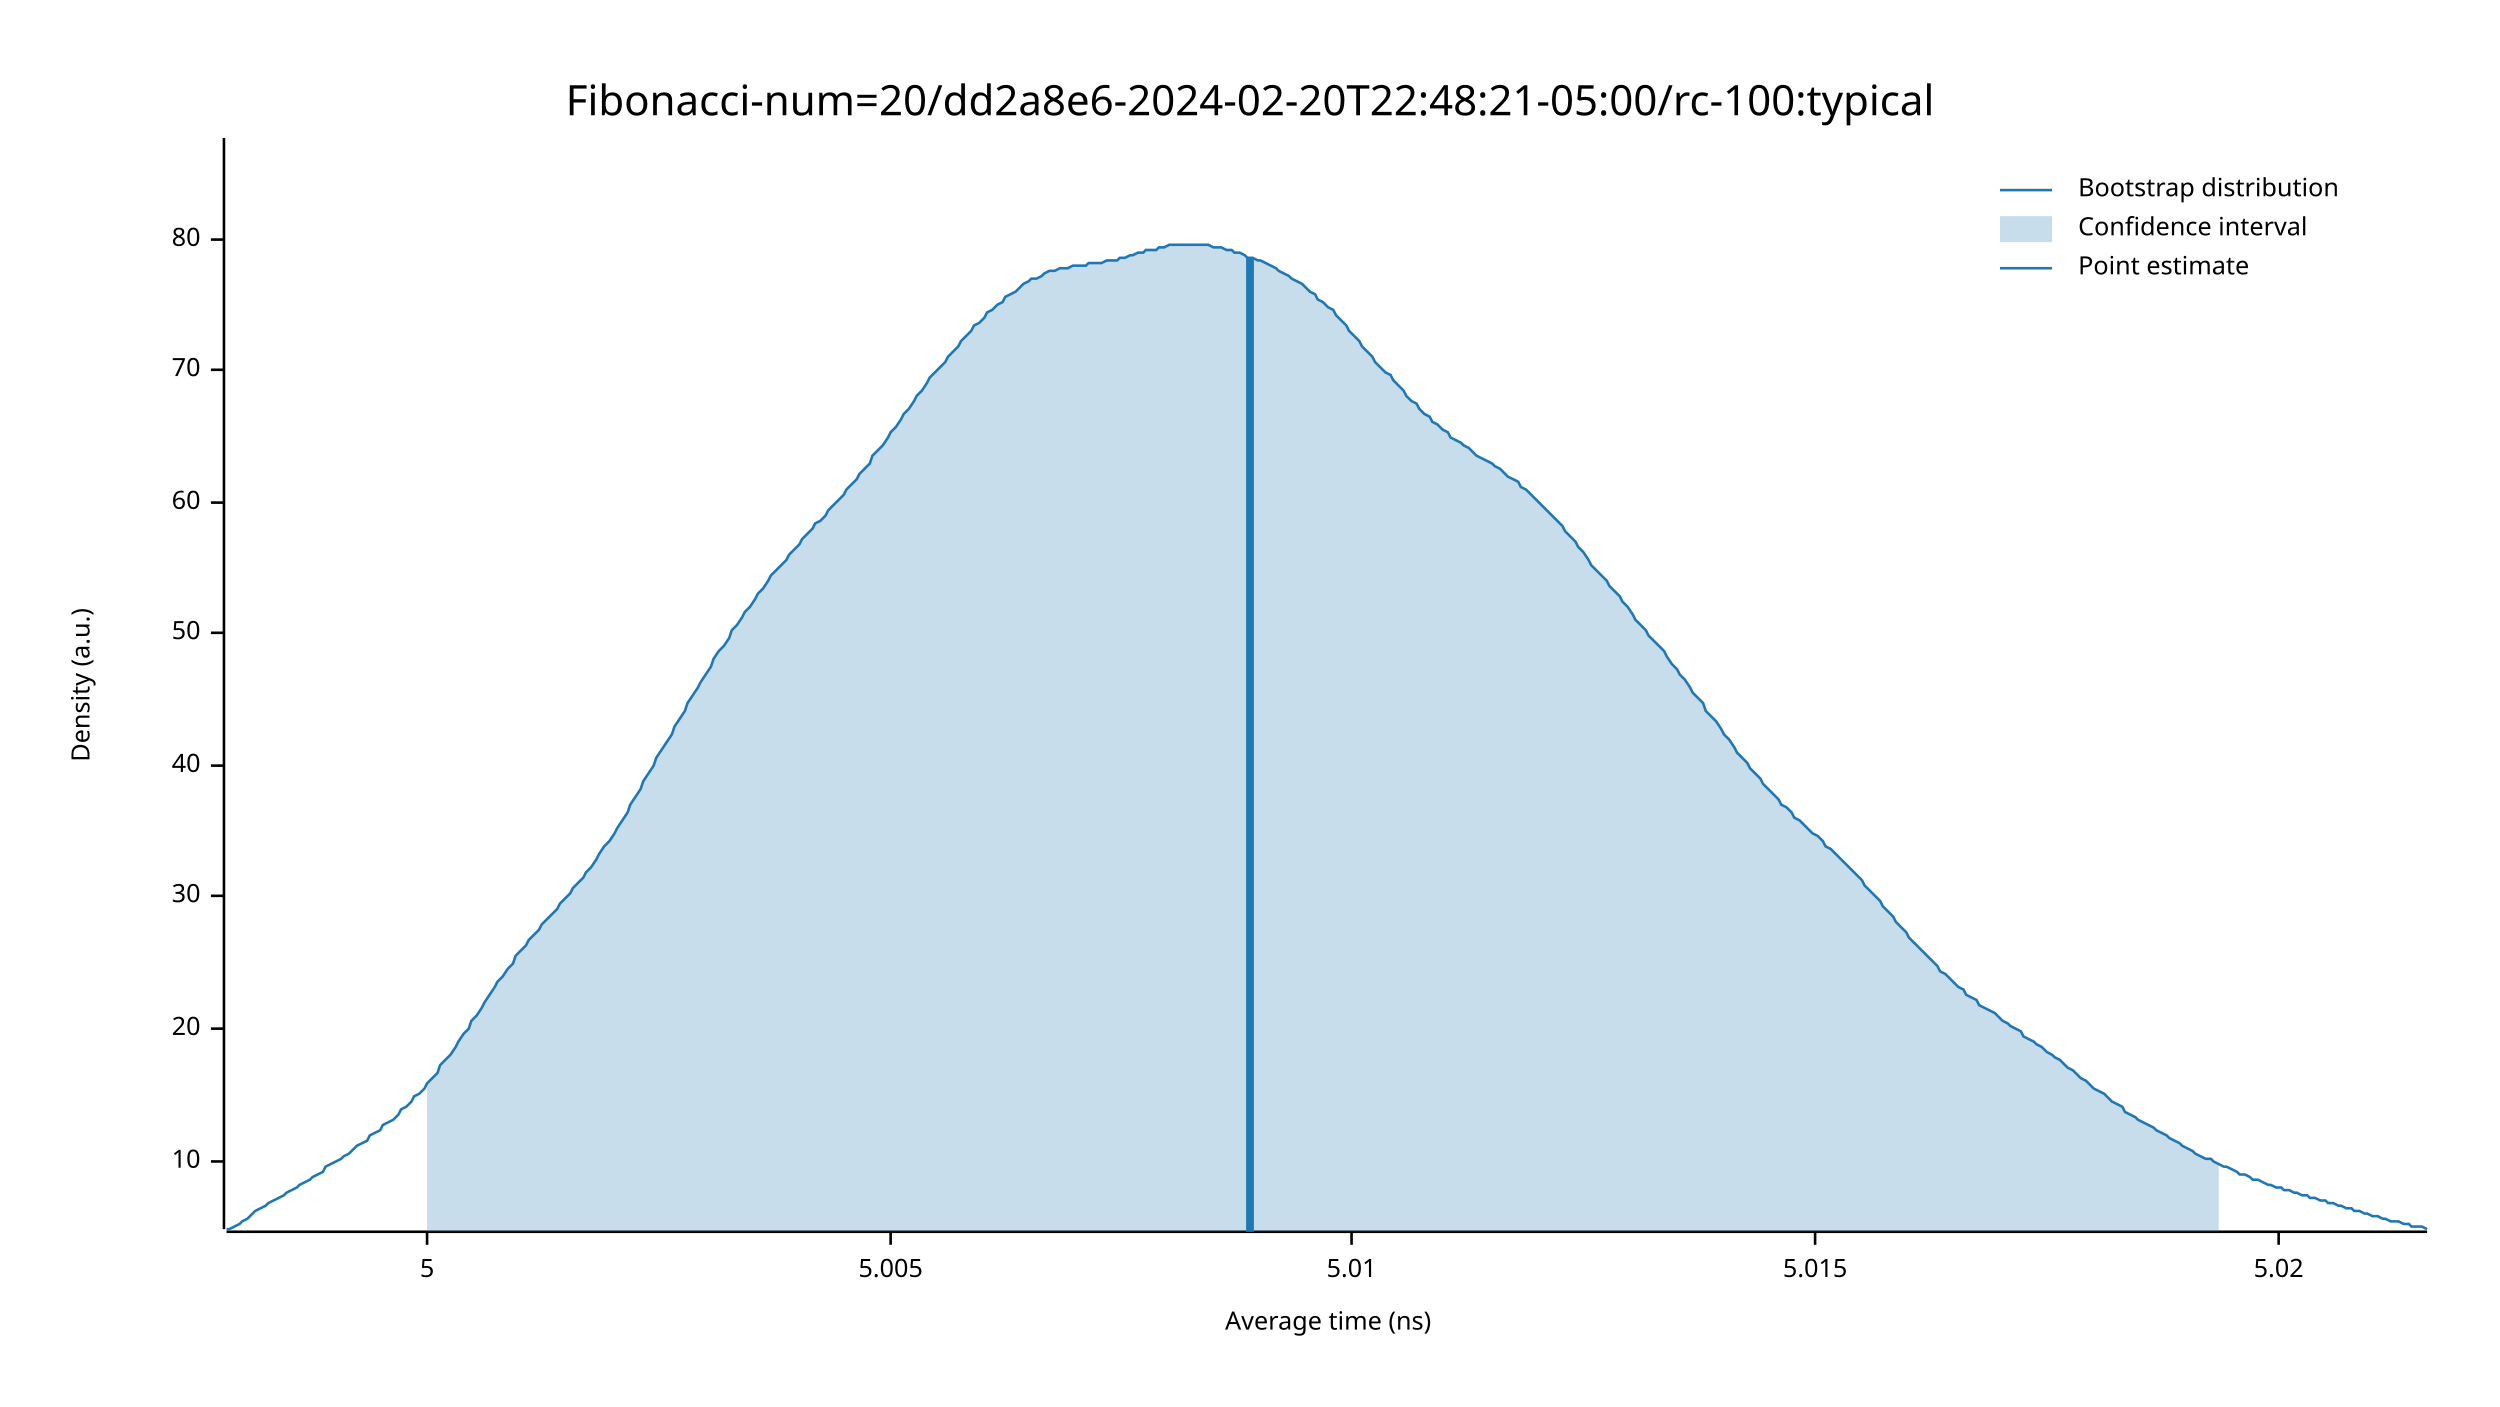
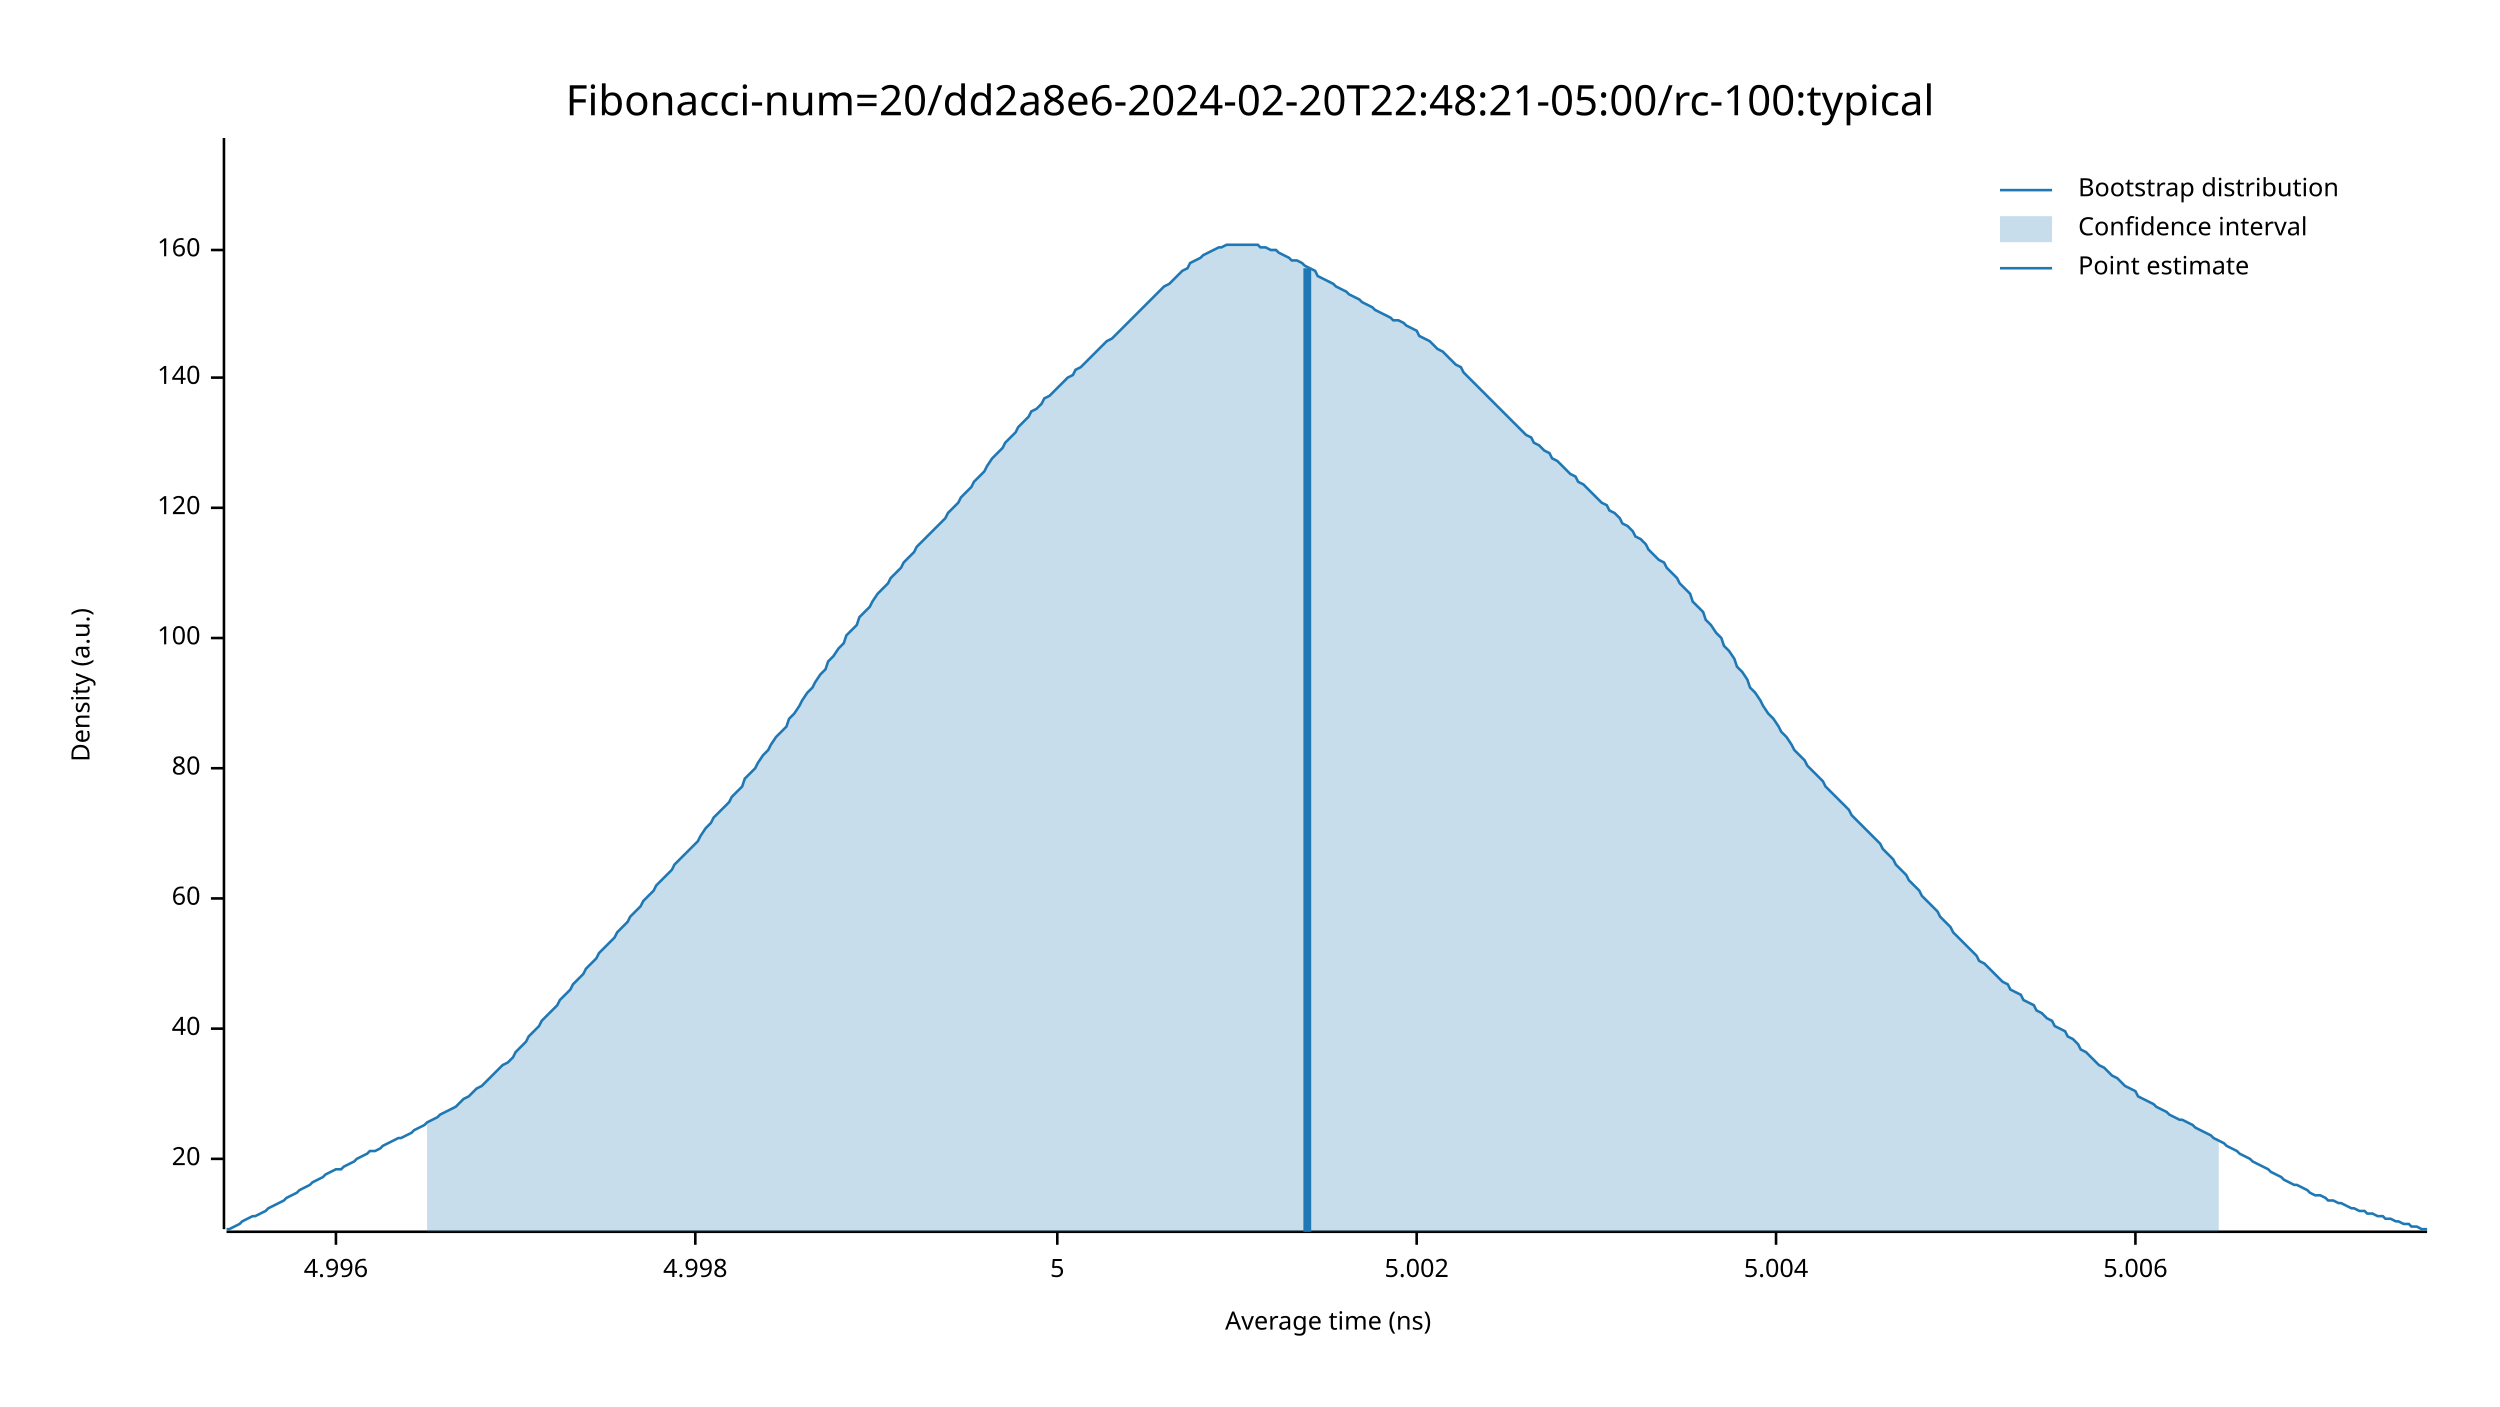
<svg xmlns="http://www.w3.org/2000/svg" width="960" height="540" viewBox="0 0 960 540">
  <text x="480" y="32" dy="0.76em" text-anchor="middle" font-family="sans-serif" font-size="16.129" opacity="1" fill="#000000">
Fibonacci-num=20/dd2a8e6-2024-02-20T22:48:21-05:00/rc-100:typical
</text>
  <text x="27" y="263" dy="0.76em" text-anchor="middle" font-family="sans-serif" font-size="9.677" opacity="1" fill="#000000" transform="rotate(270, 27, 263)">
Density (a.u.)
</text>
  <text x="510" y="513" dy="-0.5ex" text-anchor="middle" font-family="sans-serif" font-size="9.677" opacity="1" fill="#000000">
Average time (ns)
</text>
  <polyline fill="none" opacity="1" stroke="#000000" stroke-width="1" points="86,53 86,472 " />
-   <text x="77" y="446" dy="0.5ex" text-anchor="end" font-family="sans-serif" font-size="9.677" opacity="1" fill="#000000">
- 10
- </text>
-   <polyline fill="none" opacity="1" stroke="#000000" stroke-width="1" points="81,446 86,446 " />
-   <text x="77" y="395" dy="0.5ex" text-anchor="end" font-family="sans-serif" font-size="9.677" opacity="1" fill="#000000">
+   <text x="77" y="445" dy="0.5ex" text-anchor="end" font-family="sans-serif" font-size="9.677" opacity="1" fill="#000000">
20
</text>
-   <polyline fill="none" opacity="1" stroke="#000000" stroke-width="1" points="81,395 86,395 " />
-   <text x="77" y="344" dy="0.5ex" text-anchor="end" font-family="sans-serif" font-size="9.677" opacity="1" fill="#000000">
- 30
- </text>
-   <polyline fill="none" opacity="1" stroke="#000000" stroke-width="1" points="81,344 86,344 " />
-   <text x="77" y="294" dy="0.5ex" text-anchor="end" font-family="sans-serif" font-size="9.677" opacity="1" fill="#000000">
+   <polyline fill="none" opacity="1" stroke="#000000" stroke-width="1" points="81,445 86,445 " />
+   <text x="77" y="395" dy="0.5ex" text-anchor="end" font-family="sans-serif" font-size="9.677" opacity="1" fill="#000000">
40
</text>
-   <polyline fill="none" opacity="1" stroke="#000000" stroke-width="1" points="81,294 86,294 " />
-   <text x="77" y="243" dy="0.5ex" text-anchor="end" font-family="sans-serif" font-size="9.677" opacity="1" fill="#000000">
- 50
- </text>
-   <polyline fill="none" opacity="1" stroke="#000000" stroke-width="1" points="81,243 86,243 " />
-   <text x="77" y="193" dy="0.5ex" text-anchor="end" font-family="sans-serif" font-size="9.677" opacity="1" fill="#000000">
+   <polyline fill="none" opacity="1" stroke="#000000" stroke-width="1" points="81,395 86,395 " />
+   <text x="77" y="345" dy="0.5ex" text-anchor="end" font-family="sans-serif" font-size="9.677" opacity="1" fill="#000000">
60
</text>
-   <polyline fill="none" opacity="1" stroke="#000000" stroke-width="1" points="81,193 86,193 " />
-   <text x="77" y="142" dy="0.5ex" text-anchor="end" font-family="sans-serif" font-size="9.677" opacity="1" fill="#000000">
- 70
- </text>
-   <polyline fill="none" opacity="1" stroke="#000000" stroke-width="1" points="81,142 86,142 " />
-   <text x="77" y="92" dy="0.5ex" text-anchor="end" font-family="sans-serif" font-size="9.677" opacity="1" fill="#000000">
+   <polyline fill="none" opacity="1" stroke="#000000" stroke-width="1" points="81,345 86,345 " />
+   <text x="77" y="295" dy="0.5ex" text-anchor="end" font-family="sans-serif" font-size="9.677" opacity="1" fill="#000000">
80
</text>
-   <polyline fill="none" opacity="1" stroke="#000000" stroke-width="1" points="81,92 86,92 " />
+   <polyline fill="none" opacity="1" stroke="#000000" stroke-width="1" points="81,295 86,295 " />
+   <text x="77" y="245" dy="0.5ex" text-anchor="end" font-family="sans-serif" font-size="9.677" opacity="1" fill="#000000">
+ 100
+ </text>
+   <polyline fill="none" opacity="1" stroke="#000000" stroke-width="1" points="81,245 86,245 " />
+   <text x="77" y="195" dy="0.5ex" text-anchor="end" font-family="sans-serif" font-size="9.677" opacity="1" fill="#000000">
+ 120
+ </text>
+   <polyline fill="none" opacity="1" stroke="#000000" stroke-width="1" points="81,195 86,195 " />
+   <text x="77" y="145" dy="0.5ex" text-anchor="end" font-family="sans-serif" font-size="9.677" opacity="1" fill="#000000">
+ 140
+ </text>
+   <polyline fill="none" opacity="1" stroke="#000000" stroke-width="1" points="81,145 86,145 " />
+   <text x="77" y="96" dy="0.5ex" text-anchor="end" font-family="sans-serif" font-size="9.677" opacity="1" fill="#000000">
+ 160
+ </text>
+   <polyline fill="none" opacity="1" stroke="#000000" stroke-width="1" points="81,96 86,96 " />
  <polyline fill="none" opacity="1" stroke="#000000" stroke-width="1" points="87,473 932,473 " />
-   <text x="164" y="483" dy="0.76em" text-anchor="middle" font-family="sans-serif" font-size="9.677" opacity="1" fill="#000000">
+   <text x="129" y="483" dy="0.76em" text-anchor="middle" font-family="sans-serif" font-size="9.677" opacity="1" fill="#000000">
+ 4.996
+ </text>
+   <polyline fill="none" opacity="1" stroke="#000000" stroke-width="1" points="129,473 129,478 " />
+   <text x="267" y="483" dy="0.76em" text-anchor="middle" font-family="sans-serif" font-size="9.677" opacity="1" fill="#000000">
+ 4.998
+ </text>
+   <polyline fill="none" opacity="1" stroke="#000000" stroke-width="1" points="267,473 267,478 " />
+   <text x="406" y="483" dy="0.76em" text-anchor="middle" font-family="sans-serif" font-size="9.677" opacity="1" fill="#000000">
5
</text>
-   <polyline fill="none" opacity="1" stroke="#000000" stroke-width="1" points="164,473 164,478 " />
-   <text x="342" y="483" dy="0.76em" text-anchor="middle" font-family="sans-serif" font-size="9.677" opacity="1" fill="#000000">
- 5.005
+   <polyline fill="none" opacity="1" stroke="#000000" stroke-width="1" points="406,473 406,478 " />
+   <text x="544" y="483" dy="0.76em" text-anchor="middle" font-family="sans-serif" font-size="9.677" opacity="1" fill="#000000">
+ 5.002
</text>
-   <polyline fill="none" opacity="1" stroke="#000000" stroke-width="1" points="342,473 342,478 " />
-   <text x="519" y="483" dy="0.76em" text-anchor="middle" font-family="sans-serif" font-size="9.677" opacity="1" fill="#000000">
- 5.01
+   <polyline fill="none" opacity="1" stroke="#000000" stroke-width="1" points="544,473 544,478 " />
+   <text x="682" y="483" dy="0.76em" text-anchor="middle" font-family="sans-serif" font-size="9.677" opacity="1" fill="#000000">
+ 5.004
</text>
-   <polyline fill="none" opacity="1" stroke="#000000" stroke-width="1" points="519,473 519,478 " />
-   <text x="697" y="483" dy="0.76em" text-anchor="middle" font-family="sans-serif" font-size="9.677" opacity="1" fill="#000000">
- 5.015
+   <polyline fill="none" opacity="1" stroke="#000000" stroke-width="1" points="682,473 682,478 " />
+   <text x="820" y="483" dy="0.76em" text-anchor="middle" font-family="sans-serif" font-size="9.677" opacity="1" fill="#000000">
+ 5.006
</text>
-   <polyline fill="none" opacity="1" stroke="#000000" stroke-width="1" points="697,473 697,478 " />
-   <text x="875" y="483" dy="0.76em" text-anchor="middle" font-family="sans-serif" font-size="9.677" opacity="1" fill="#000000">
- 5.02
- </text>
-   <polyline fill="none" opacity="1" stroke="#000000" stroke-width="1" points="875,473 875,478 " />
-   <polyline fill="none" opacity="1" stroke="#1F78B4" stroke-width="1" points="87,472 88,472 90,471 92,470 93,469 95,468 97,466 98,465 100,464 102,463 103,462 105,461 107,460 109,459 110,458 112,457 114,456 115,455 117,454 119,453 120,452 122,451 124,450 125,448 127,447 129,446 131,445 132,444 134,443 136,441 137,440 139,439 141,438 142,436 144,435 146,434 147,432 149,431 151,430 153,428 154,426 156,425 158,423 159,421 161,420 163,418 164,416 166,414 168,412 169,409 171,407 173,405 175,402 176,400 178,397 180,395 181,392 183,390 185,387 186,385 188,382 190,379 191,377 193,375 195,372 197,370 198,367 200,365 202,363 203,361 205,359 207,357 208,355 210,353 212,351 214,349 215,347 217,345 219,343 220,341 222,339 224,337 225,335 227,333 229,330 230,328 232,325 234,323 236,320 237,318 239,315 241,312 242,309 244,306 246,303 247,300 249,297 251,294 252,291 254,288 256,285 258,282 259,279 261,276 263,273 264,270 266,267 268,264 269,262 271,259 273,256 274,253 276,250 278,248 280,245 281,242 283,240 285,237 286,235 288,233 290,230 291,228 293,226 295,223 296,221 298,219 300,217 302,215 303,213 305,211 307,209 308,207 310,205 312,203 313,201 315,200 317,198 318,196 320,194 322,192 324,190 325,188 327,186 329,184 330,182 332,180 334,178 335,175 337,173 339,171 341,168 342,166 344,164 346,161 347,159 349,157 351,154 352,152 354,150 356,147 357,145 359,143 361,141 363,139 364,137 366,135 368,133 369,131 371,129 373,127 374,125 376,124 378,122 379,120 381,119 383,117 385,116 386,114 388,113 390,112 391,111 393,109 395,108 396,107 398,107 400,106 401,105 403,104 405,104 407,103 408,103 410,103 412,102 413,102 415,102 417,102 418,101 420,101 422,101 423,101 425,100 427,100 429,100 430,99 432,99 434,98 435,98 437,97 439,97 440,96 442,96 444,96 445,95 447,95 449,94 451,94 452,94 454,94 456,94 457,94 459,94 461,94 462,94 464,94 466,95 468,95 469,95 471,96 473,96 474,97 476,97 478,98 479,99 481,99 483,100 484,100 486,101 488,102 490,103 491,104 493,105 495,106 496,107 498,108 500,109 501,110 503,112 505,113 506,115 508,116 510,118 512,119 513,121 515,123 517,125 518,127 520,129 522,131 523,133 525,135 527,137 528,139 530,141 532,143 534,144 535,146 537,148 539,150 540,152 542,154 544,155 545,157 547,159 549,160 550,162 552,163 554,165 556,166 557,168 559,169 561,170 562,171 564,172 566,174 567,175 569,176 571,177 573,178 574,179 576,180 578,182 579,183 581,184 583,185 584,187 586,188 588,190 589,191 591,193 593,195 595,197 596,198 598,200 600,202 601,204 603,206 605,208 606,210 608,212 610,215 611,217 613,219 615,221 617,223 618,225 620,227 622,229 623,231 625,233 627,236 628,238 630,240 632,242 633,244 635,246 637,248 639,250 640,252 642,255 644,257 645,259 647,261 649,264 650,266 652,268 654,270 655,273 657,275 659,277 661,280 662,282 664,284 666,287 667,289 669,291 671,293 672,295 674,297 676,299 677,301 679,303 681,305 683,307 684,309 686,310 688,312 689,314 691,315 693,317 694,318 696,320 698,321 700,323 701,325 703,326 705,328 706,329 708,331 710,333 711,334 713,336 715,338 716,340 718,342 720,344 722,346 723,348 725,350 727,352 728,354 730,356 732,358 733,360 735,362 737,364 738,365 740,367 742,369 744,371 745,373 747,374 749,376 750,377 752,379 754,380 755,382 757,383 759,384 760,386 762,387 764,388 766,389 767,390 769,392 771,393 772,394 774,395 776,396 777,398 779,399 781,400 782,401 784,402 786,404 788,405 789,406 791,407 793,409 794,410 796,411 798,413 799,414 801,415 803,417 804,418 806,419 808,420 810,422 811,423 813,424 815,425 816,427 818,428 820,429 821,430 823,431 825,432 827,433 828,434 830,435 832,436 833,437 835,438 837,439 838,440 840,441 842,442 843,443 845,444 847,445 849,445 850,446 852,447 854,448 855,448 857,449 859,450 860,451 862,451 864,452 865,453 867,453 869,454 871,455 872,455 874,456 876,456 877,457 879,457 881,458 882,458 884,459 886,459 887,460 889,460 891,461 893,461 894,462 896,462 898,463 899,463 901,464 903,464 904,465 906,465 908,466 909,466 911,467 913,467 915,468 916,468 918,469 920,469 921,469 923,470 925,470 926,471 928,471 930,471 932,472 " />
-   <polygon opacity="0.25" fill="#1F78B4" points="164,416 166,414 168,412 169,409 171,407 173,405 175,402 176,400 178,397 180,395 181,392 183,390 185,387 186,385 188,382 190,379 191,377 193,375 195,372 197,370 198,367 200,365 202,363 203,361 205,359 207,357 208,355 210,353 212,351 214,349 215,347 217,345 219,343 220,341 222,339 224,337 225,335 227,333 229,330 230,328 232,325 234,323 236,320 237,318 239,315 241,312 242,309 244,306 246,303 247,300 249,297 251,294 252,291 254,288 256,285 258,282 259,279 261,276 263,273 264,270 266,267 268,264 269,262 271,259 273,256 274,253 276,250 278,248 280,245 281,242 283,240 285,237 286,235 288,233 290,230 291,228 293,226 295,223 296,221 298,219 300,217 302,215 303,213 305,211 307,209 308,207 310,205 312,203 313,201 315,200 317,198 318,196 320,194 322,192 324,190 325,188 327,186 329,184 330,182 332,180 334,178 335,175 337,173 339,171 341,168 342,166 344,164 346,161 347,159 349,157 351,154 352,152 354,150 356,147 357,145 359,143 361,141 363,139 364,137 366,135 368,133 369,131 371,129 373,127 374,125 376,124 378,122 379,120 381,119 383,117 385,116 386,114 388,113 390,112 391,111 393,109 395,108 396,107 398,107 400,106 401,105 403,104 405,104 407,103 408,103 410,103 412,102 413,102 415,102 417,102 418,101 420,101 422,101 423,101 425,100 427,100 429,100 430,99 432,99 434,98 435,98 437,97 439,97 440,96 442,96 444,96 445,95 447,95 449,94 451,94 452,94 454,94 456,94 457,94 459,94 461,94 462,94 464,94 466,95 468,95 469,95 471,96 473,96 474,97 476,97 478,98 479,99 481,99 483,100 484,100 486,101 488,102 490,103 491,104 493,105 495,106 496,107 498,108 500,109 501,110 503,112 505,113 506,115 508,116 510,118 512,119 513,121 515,123 517,125 518,127 520,129 522,131 523,133 525,135 527,137 528,139 530,141 532,143 534,144 535,146 537,148 539,150 540,152 542,154 544,155 545,157 547,159 549,160 550,162 552,163 554,165 556,166 557,168 559,169 561,170 562,171 564,172 566,174 567,175 569,176 571,177 573,178 574,179 576,180 578,182 579,183 581,184 583,185 584,187 586,188 588,190 589,191 591,193 593,195 595,197 596,198 598,200 600,202 601,204 603,206 605,208 606,210 608,212 610,215 611,217 613,219 615,221 617,223 618,225 620,227 622,229 623,231 625,233 627,236 628,238 630,240 632,242 633,244 635,246 637,248 639,250 640,252 642,255 644,257 645,259 647,261 649,264 650,266 652,268 654,270 655,273 657,275 659,277 661,280 662,282 664,284 666,287 667,289 669,291 671,293 672,295 674,297 676,299 677,301 679,303 681,305 683,307 684,309 686,310 688,312 689,314 691,315 693,317 694,318 696,320 698,321 700,323 701,325 703,326 705,328 706,329 708,331 710,333 711,334 713,336 715,338 716,340 718,342 720,344 722,346 723,348 725,350 727,352 728,354 730,356 732,358 733,360 735,362 737,364 738,365 740,367 742,369 744,371 745,373 747,374 749,376 750,377 752,379 754,380 755,382 757,383 759,384 760,386 762,387 764,388 766,389 767,390 769,392 771,393 772,394 774,395 776,396 777,398 779,399 781,400 782,401 784,402 786,404 788,405 789,406 791,407 793,409 794,410 796,411 798,413 799,414 801,415 803,417 804,418 806,419 808,420 810,422 811,423 813,424 815,425 816,427 818,428 820,429 821,430 823,431 825,432 827,433 828,434 830,435 832,436 833,437 835,438 837,439 838,440 840,441 842,442 843,443 845,444 847,445 849,445 850,446 852,447 852,473 164,473 " />
-   <polyline fill="none" opacity="1" stroke="#1F78B4" stroke-width="3" points="480,473 480,99 " />
+   <polyline fill="none" opacity="1" stroke="#000000" stroke-width="1" points="820,473 820,478 " />
+   <polyline fill="none" opacity="1" stroke="#1F78B4" stroke-width="1" points="87,472 88,472 90,471 92,470 93,469 95,468 97,467 98,467 100,466 102,465 103,464 105,463 107,462 109,461 110,460 112,459 114,458 115,457 117,456 119,455 120,454 122,453 124,452 125,451 127,450 129,449 131,449 132,448 134,447 136,446 137,445 139,444 141,443 142,442 144,442 146,441 147,440 149,439 151,438 153,437 154,437 156,436 158,435 159,434 161,433 163,432 164,431 166,430 168,429 169,428 171,427 173,426 175,425 176,424 178,422 180,421 181,420 183,418 185,417 186,416 188,414 190,412 191,411 193,409 195,408 197,406 198,404 200,402 202,400 203,398 205,396 207,394 208,392 210,390 212,388 214,386 215,384 217,382 219,380 220,378 222,376 224,374 225,372 227,370 229,368 230,366 232,364 234,362 236,360 237,358 239,356 241,354 242,352 244,350 246,348 247,346 249,344 251,342 252,340 254,338 256,336 258,334 259,332 261,330 263,328 264,327 266,325 268,323 269,321 271,318 273,316 274,314 276,312 278,310 280,308 281,306 283,304 285,302 286,299 288,297 290,295 291,293 293,290 295,288 296,286 298,283 300,281 302,279 303,276 305,274 307,271 308,269 310,266 312,264 313,262 315,259 317,257 318,254 320,252 322,249 324,247 325,244 327,242 329,240 330,237 332,235 334,233 335,231 337,228 339,226 341,224 342,222 344,220 346,218 347,216 349,214 351,212 352,210 354,208 356,206 357,205 359,203 361,201 363,199 364,197 366,195 368,193 369,191 371,189 373,187 374,185 376,183 378,181 379,179 381,176 383,174 385,172 386,170 388,168 390,166 391,164 393,162 395,160 396,158 398,157 400,155 401,153 403,152 405,150 407,148 408,147 410,145 412,144 413,142 415,141 417,139 418,138 420,136 422,134 423,133 425,131 427,130 429,128 430,127 432,125 434,123 435,122 437,120 439,118 440,117 442,115 444,113 445,112 447,110 449,109 451,107 452,106 454,104 456,103 457,101 459,100 461,99 462,98 464,97 466,96 468,95 469,95 471,94 473,94 474,94 476,94 478,94 479,94 481,94 483,94 484,95 486,95 488,96 490,96 491,97 493,98 495,99 496,100 498,100 500,101 501,102 503,103 505,104 506,106 508,107 510,108 512,109 513,110 515,111 517,112 518,113 520,114 522,115 523,116 525,117 527,118 528,119 530,120 532,121 534,122 535,123 537,123 539,124 540,125 542,126 544,127 545,129 547,130 549,131 550,132 552,134 554,135 556,137 557,138 559,140 561,141 562,143 564,145 566,147 567,148 569,150 571,152 573,154 574,155 576,157 578,159 579,160 581,162 583,164 584,165 586,167 588,168 589,170 591,171 593,173 595,174 596,176 598,177 600,179 601,180 603,182 605,183 606,185 608,186 610,188 611,189 613,191 615,193 617,194 618,196 620,197 622,199 623,201 625,202 627,204 628,206 630,207 632,209 633,211 635,213 637,215 639,216 640,218 642,220 644,222 645,224 647,226 649,228 650,231 652,233 654,235 655,238 657,240 659,243 661,245 662,248 664,250 666,253 667,256 669,258 671,261 672,264 674,266 676,269 677,271 679,274 681,276 683,279 684,281 686,283 688,286 689,288 691,290 693,292 694,294 696,296 698,298 700,300 701,302 703,304 705,306 706,307 708,309 710,311 711,313 713,315 715,317 716,318 718,320 720,322 722,324 723,326 725,328 727,330 728,332 730,334 732,336 733,338 735,340 737,342 738,344 740,346 742,348 744,350 745,352 747,354 749,356 750,358 752,360 754,362 755,363 757,365 759,367 760,369 762,370 764,372 766,374 767,375 769,377 771,378 772,380 774,381 776,382 777,384 779,385 781,386 782,388 784,389 786,391 788,392 789,394 791,395 793,396 794,398 796,399 798,401 799,403 801,404 803,406 804,407 806,409 808,410 810,412 811,413 813,414 815,416 816,417 818,418 820,419 821,421 823,422 825,423 827,424 828,425 830,426 832,427 833,428 835,429 837,430 838,430 840,431 842,432 843,433 845,434 847,435 849,436 850,437 852,438 854,439 855,440 857,441 859,442 860,443 862,444 864,445 865,446 867,447 869,448 871,449 872,450 874,451 876,452 877,453 879,454 881,455 882,455 884,456 886,457 887,458 889,459 891,459 893,460 894,461 896,461 898,462 899,462 901,463 903,464 904,464 906,465 908,465 909,466 911,466 913,467 915,467 916,468 918,468 920,469 921,469 923,470 925,470 926,471 928,471 930,472 932,472 " />
+   <polygon opacity="0.25" fill="#1F78B4" points="164,431 166,430 168,429 169,428 171,427 173,426 175,425 176,424 178,422 180,421 181,420 183,418 185,417 186,416 188,414 190,412 191,411 193,409 195,408 197,406 198,404 200,402 202,400 203,398 205,396 207,394 208,392 210,390 212,388 214,386 215,384 217,382 219,380 220,378 222,376 224,374 225,372 227,370 229,368 230,366 232,364 234,362 236,360 237,358 239,356 241,354 242,352 244,350 246,348 247,346 249,344 251,342 252,340 254,338 256,336 258,334 259,332 261,330 263,328 264,327 266,325 268,323 269,321 271,318 273,316 274,314 276,312 278,310 280,308 281,306 283,304 285,302 286,299 288,297 290,295 291,293 293,290 295,288 296,286 298,283 300,281 302,279 303,276 305,274 307,271 308,269 310,266 312,264 313,262 315,259 317,257 318,254 320,252 322,249 324,247 325,244 327,242 329,240 330,237 332,235 334,233 335,231 337,228 339,226 341,224 342,222 344,220 346,218 347,216 349,214 351,212 352,210 354,208 356,206 357,205 359,203 361,201 363,199 364,197 366,195 368,193 369,191 371,189 373,187 374,185 376,183 378,181 379,179 381,176 383,174 385,172 386,170 388,168 390,166 391,164 393,162 395,160 396,158 398,157 400,155 401,153 403,152 405,150 407,148 408,147 410,145 412,144 413,142 415,141 417,139 418,138 420,136 422,134 423,133 425,131 427,130 429,128 430,127 432,125 434,123 435,122 437,120 439,118 440,117 442,115 444,113 445,112 447,110 449,109 451,107 452,106 454,104 456,103 457,101 459,100 461,99 462,98 464,97 466,96 468,95 469,95 471,94 473,94 474,94 476,94 478,94 479,94 481,94 483,94 484,95 486,95 488,96 490,96 491,97 493,98 495,99 496,100 498,100 500,101 501,102 503,103 505,104 506,106 508,107 510,108 512,109 513,110 515,111 517,112 518,113 520,114 522,115 523,116 525,117 527,118 528,119 530,120 532,121 534,122 535,123 537,123 539,124 540,125 542,126 544,127 545,129 547,130 549,131 550,132 552,134 554,135 556,137 557,138 559,140 561,141 562,143 564,145 566,147 567,148 569,150 571,152 573,154 574,155 576,157 578,159 579,160 581,162 583,164 584,165 586,167 588,168 589,170 591,171 593,173 595,174 596,176 598,177 600,179 601,180 603,182 605,183 606,185 608,186 610,188 611,189 613,191 615,193 617,194 618,196 620,197 622,199 623,201 625,202 627,204 628,206 630,207 632,209 633,211 635,213 637,215 639,216 640,218 642,220 644,222 645,224 647,226 649,228 650,231 652,233 654,235 655,238 657,240 659,243 661,245 662,248 664,250 666,253 667,256 669,258 671,261 672,264 674,266 676,269 677,271 679,274 681,276 683,279 684,281 686,283 688,286 689,288 691,290 693,292 694,294 696,296 698,298 700,300 701,302 703,304 705,306 706,307 708,309 710,311 711,313 713,315 715,317 716,318 718,320 720,322 722,324 723,326 725,328 727,330 728,332 730,334 732,336 733,338 735,340 737,342 738,344 740,346 742,348 744,350 745,352 747,354 749,356 750,358 752,360 754,362 755,363 757,365 759,367 760,369 762,370 764,372 766,374 767,375 769,377 771,378 772,380 774,381 776,382 777,384 779,385 781,386 782,388 784,389 786,391 788,392 789,394 791,395 793,396 794,398 796,399 798,401 799,403 801,404 803,406 804,407 806,409 808,410 810,412 811,413 813,414 815,416 816,417 818,418 820,419 821,421 823,422 825,423 827,424 828,425 830,426 832,427 833,428 835,429 837,430 838,430 840,431 842,432 843,433 845,434 847,435 849,436 850,437 852,438 852,473 164,473 " />
+   <polyline fill="none" opacity="1" stroke="#1F78B4" stroke-width="3" points="502,473 502,103 " />
  <text x="798" y="68" dy="0.76em" text-anchor="start" font-family="sans-serif" font-size="9.677" opacity="1" fill="#000000">
Bootstrap distribution
</text>
  <text x="798" y="83" dy="0.76em" text-anchor="start" font-family="sans-serif" font-size="9.677" opacity="1" fill="#000000">
Confidence interval
</text>
  <text x="798" y="98" dy="0.76em" text-anchor="start" font-family="sans-serif" font-size="9.677" opacity="1" fill="#000000">
Point estimate
</text>
  <polyline fill="none" opacity="1" stroke="#1F78B4" stroke-width="1" points="768,73 788,73 " />
  <rect x="768" y="83" width="20" height="10" opacity="0.25" fill="#1F78B4" stroke="none" />
  <polyline fill="none" opacity="1" stroke="#1F78B4" stroke-width="1" points="768,103 788,103 " />
</svg>
